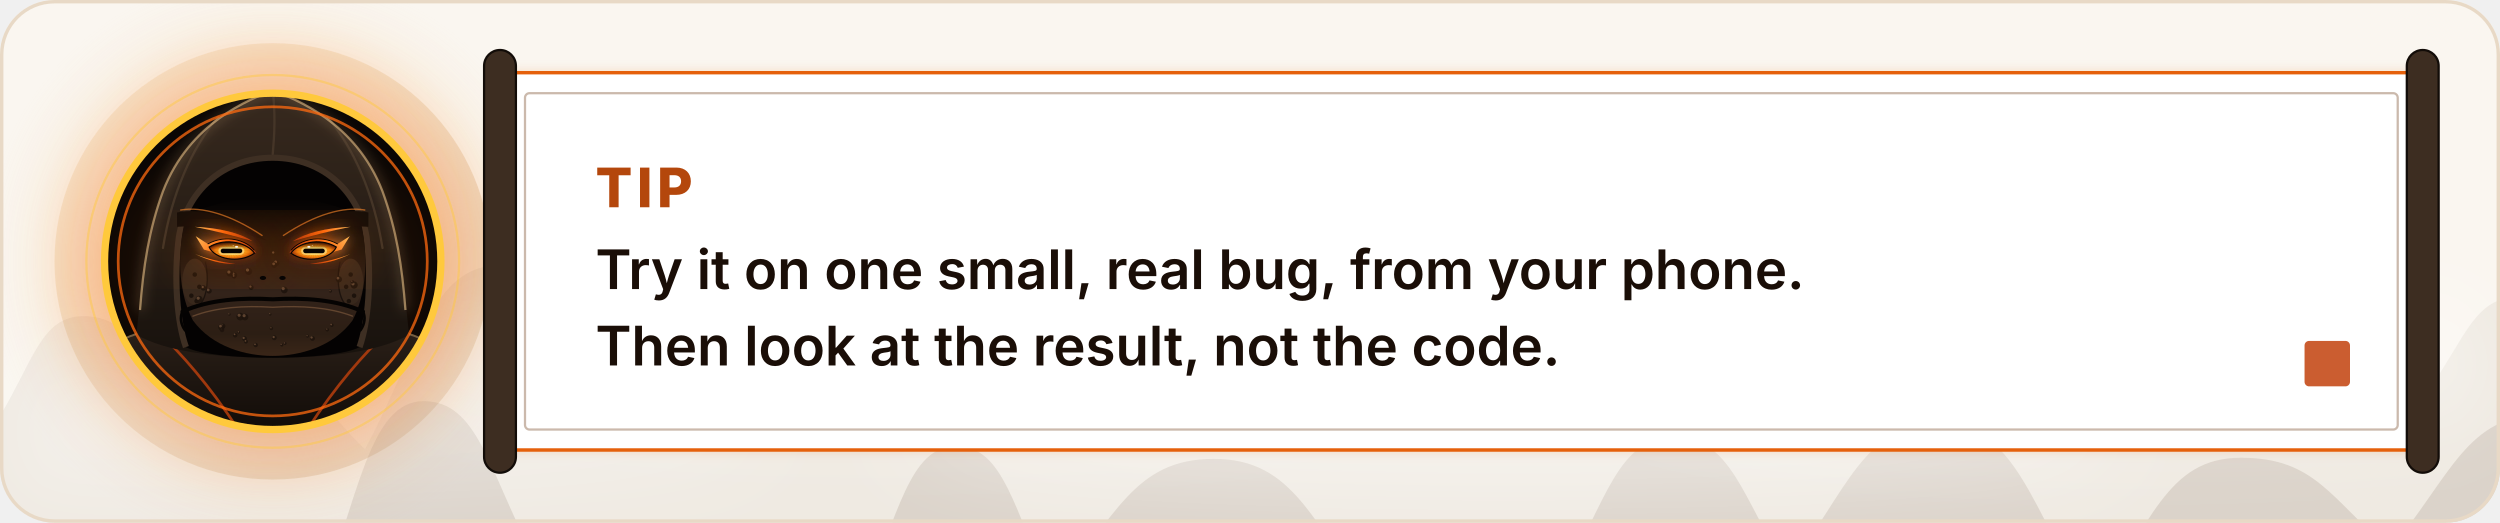
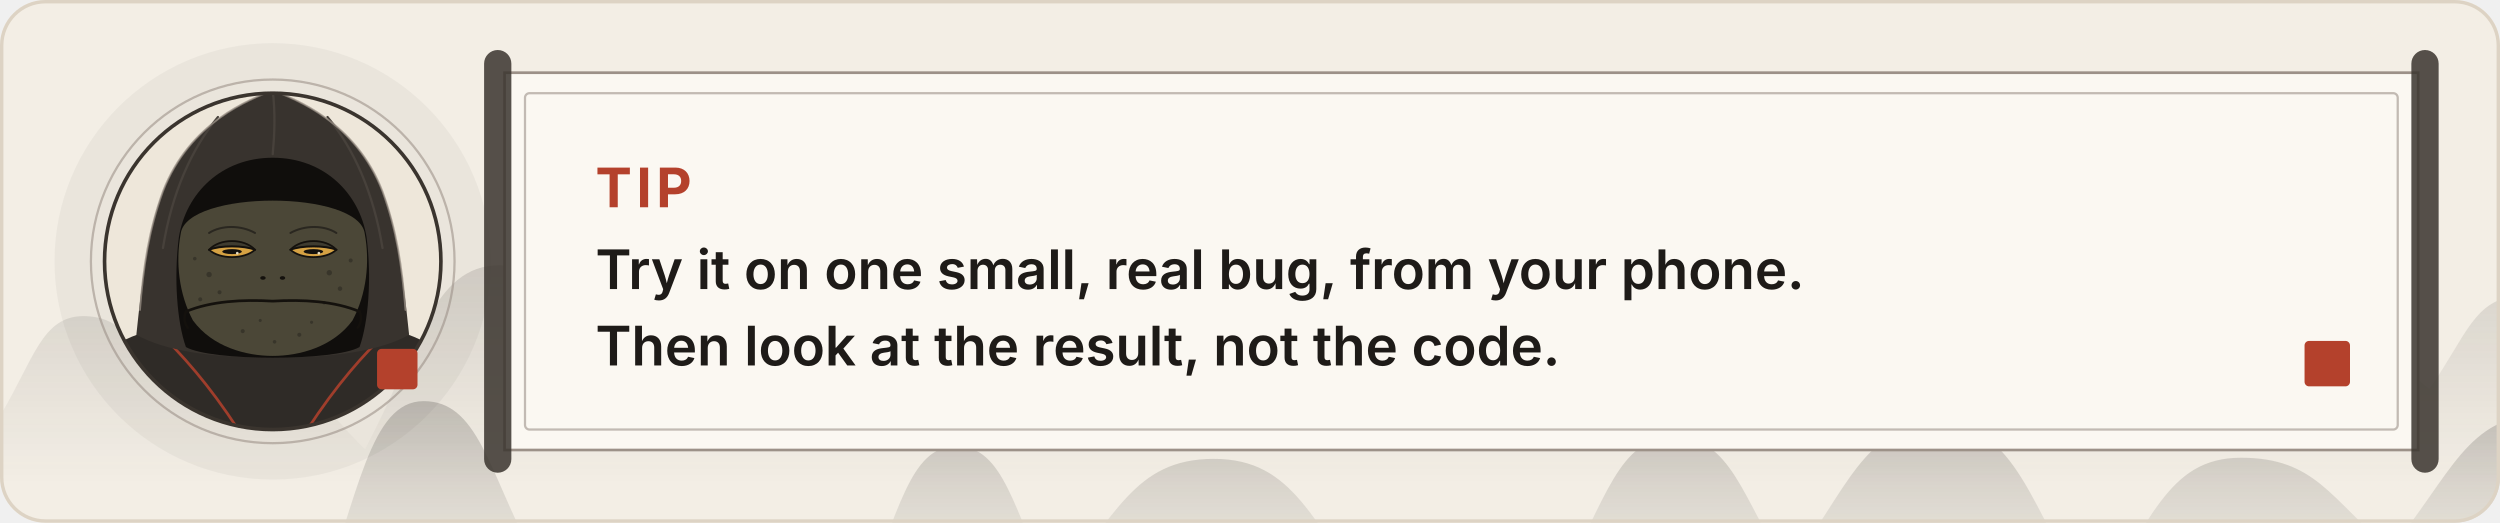
<svg xmlns="http://www.w3.org/2000/svg" viewBox="0 0 1100 230" width="1100" height="230" role="img" aria-label="The toad sage's tip: try it on one small, real bug from your phone, then look at the result, not the code.">
-   <style>.pulse{animation:pulse 5s ease-in-out infinite}@keyframes pulse{50%{opacity:.55}}@media (prefers-reduced-motion:reduce){.pulse{animation:none}}</style>
  <defs>
-     <linearGradient id="tip-try-l-sky" x1="0" y1="0" x2="0" y2="1">
-       <stop offset="0" stop-color="#080605" />
-       <stop offset="0.45" stop-color="#1B120C" />
-       <stop offset="0.72" stop-color="#22160E" />
-       <stop offset="1" stop-color="#0A0706" />
+     <linearGradient id="tip-try-l-w1" x1="0" y1="0" x2="0" y2="1">
+       <stop offset="0" stop-color="#2A2724" stop-opacity="0.14" />
+       <stop offset="0.85" stop-color="#2A2724" stop-opacity="0" />
    </linearGradient>
-     <radialGradient id="tip-try-l-haze">
-       <stop offset="0" stop-color="#FF8A2A" stop-opacity="0.6" />
-       <stop offset="0.5" stop-color="#FF6A0F" stop-opacity="0.2" />
-       <stop offset="1" stop-color="#FF6A0F" stop-opacity="0" />
-     </radialGradient>
-     <radialGradient id="tip-try-l-moonglow">
-       <stop offset="0.55" stop-color="#F2CD96" stop-opacity="0.5" />
-       <stop offset="1" stop-color="#F2CD96" stop-opacity="0" />
-     </radialGradient>
-     <radialGradient id="tip-try-l-moon" cx="0.4" cy="0.36" r="0.72">
-       <stop offset="0" stop-color="#F8E7C6" />
-       <stop offset="0.6" stop-color="#E4BC88" />
-       <stop offset="1" stop-color="#B8844F" />
-     </radialGradient>
-     <radialGradient id="tip-try-l-iris" cx="0.51" cy="0.52" r="0.56">
-       <stop offset="0" stop-color="#FFF4C2" />
-       <stop offset="0.16" stop-color="#FFD54A" />
-       <stop offset="0.4" stop-color="#FDB022" />
-       <stop offset="0.66" stop-color="#EE7A0C" />
-       <stop offset="0.86" stop-color="#A83E08" />
-       <stop offset="1" stop-color="#4A1803" />
-     </radialGradient>
-     <linearGradient id="tip-try-l-lid" x1="0" y1="0.34" x2="0" y2="0.96">
-       <stop offset="0" stop-color="#000" stop-opacity="0.85" />
-       <stop offset="1" stop-color="#000" stop-opacity="0" />
+     <linearGradient id="tip-try-l-w2" x1="0" y1="0" x2="0" y2="1">
+       <stop offset="0" stop-color="#2A2724" stop-opacity="0.22" />
+       <stop offset="0.85" stop-color="#2A2724" stop-opacity="0" />
    </linearGradient>
-     <linearGradient id="tip-try-l-markR" x1="0" y1="0.5" x2="1" y2="0.3">
-       <stop offset="0" stop-color="#B83A0A" />
-       <stop offset="0.55" stop-color="#FF6A0F" />
-       <stop offset="1" stop-color="#FFB050" />
+     <linearGradient id="tip-try-l-w3" x1="0" y1="0" x2="0" y2="1">
+       <stop offset="0" stop-color="#2A2724" stop-opacity="0.34" />
+       <stop offset="0.85" stop-color="#2A2724" stop-opacity="0" />
    </linearGradient>
-     <linearGradient id="tip-try-l-markL" x1="1" y1="0.5" x2="0" y2="0.3">
-       <stop offset="0" stop-color="#B83A0A" />
-       <stop offset="0.55" stop-color="#FF6A0F" />
-       <stop offset="1" stop-color="#FFB050" />
-     </linearGradient>
-     <linearGradient id="tip-try-l-skin" x1="0" y1="0" x2="0" y2="1">
-       <stop offset="0" stop-color="#040202" />
-       <stop offset="0.32" stop-color="#1A110B" />
-       <stop offset="0.6" stop-color="#33231A" />
-       <stop offset="0.86" stop-color="#2C1E14" />
-       <stop offset="1" stop-color="#3A2618" />
-     </linearGradient>
-     <linearGradient id="tip-try-l-robe" x1="0" y1="0" x2="0" y2="1">
-       <stop offset="0" stop-color="#2B2018" />
-       <stop offset="1" stop-color="#100B08" />
-     </linearGradient>
-     <linearGradient id="tip-try-l-bust" x1="0" y1="0" x2="0" y2="1">
-       <stop offset="0" stop-color="#2B2018" />
-       <stop offset="1" stop-color="#0A0604" />
-     </linearGradient>
-     <linearGradient id="tip-try-l-hood" x1="0" y1="0" x2="0" y2="1">
-       <stop offset="0" stop-color="#382A1F" />
-       <stop offset="1" stop-color="#18120D" />
-     </linearGradient>
-     <linearGradient id="tip-try-l-rock" x1="0" y1="0" x2="0" y2="1">
-       <stop offset="0" stop-color="#33271D" />
-       <stop offset="1" stop-color="#0D0907" />
-     </linearGradient>
-     <radialGradient id="tip-try-l-disc" cx="0.5" cy="0.42" r="0.62">
-       <stop offset="0" stop-color="#3B2B1E" />
-       <stop offset="1" stop-color="#100B08" />
-     </radialGradient>
-     <radialGradient id="tip-try-l-orb" cx="0.4" cy="0.38" r="0.65">
-       <stop offset="0" stop-color="#FFF6D0" />
-       <stop offset="0.45" stop-color="#FFC93C" />
-       <stop offset="1" stop-color="#FF6A0F" />
-     </radialGradient>
-     <linearGradient id="tip-try-l-fall" x1="0" y1="0" x2="0" y2="1">
-       <stop offset="0" stop-color="#F4E6CC" stop-opacity="0.95" />
-       <stop offset="1" stop-color="#F4E6CC" stop-opacity="0" />
-     </linearGradient>
-     <linearGradient id="tip-try-l-word" x1="0" y1="0" x2="0" y2="1">
-       <stop offset="0.2" stop-color="#FFF8EC" />
-       <stop offset="0.5" stop-color="#FFD27A" />
-       <stop offset="0.72" stop-color="#FF8A2A" />
-       <stop offset="0.9" stop-color="#E2470A" />
-     </linearGradient>
-     <linearGradient id="tip-try-l-chief" x1="0" y1="0" x2="0" y2="1">
-       <stop offset="0" stop-color="#FFA040" />
-       <stop offset="1" stop-color="#F05A0A" />
-     </linearGradient>
-     <filter id="tip-try-l-wordglow" x="-10%" y="-20%" width="120%" height="140%">
-       <feGaussianBlur in="SourceAlpha" stdDeviation="10" result="b" />
-       <feFlood flood-color="#FF6A0F" flood-opacity="0.7" />
-       <feComposite in2="b" operator="in" result="g" />
-       <feMerge>
-         <feMergeNode in="g" />
-         <feMergeNode in="SourceGraphic" />
-       </feMerge>
-     </filter>
-     <filter id="tip-try-l-glow" x="-50%" y="-50%" width="200%" height="200%">
-       <feGaussianBlur in="SourceGraphic" stdDeviation="2.6" result="b" />
-       <feMerge>
-         <feMergeNode in="b" />
-         <feMergeNode in="SourceGraphic" />
-       </feMerge>
-     </filter>
-     <filter id="tip-try-l-blur" x="-50%" y="-50%" width="200%" height="200%">
-       <feGaussianBlur stdDeviation="14" />
-     </filter>
-     <filter id="tip-try-l-mist" x="-30%" y="-200%" width="160%" height="500%">
-       <feGaussianBlur stdDeviation="20" />
-     </filter>
    <marker id="tip-try-l-hot" viewBox="0 0 12 12" refX="10" refY="6" markerWidth="9" markerHeight="9" markerUnits="userSpaceOnUse" orient="auto-start-reverse">
-       <path d="M0 0 L12 6 L0 12 L3 6 z" fill="#E5600B" />
+       <path d="M0 0 L12 6 L0 12 L3 6 z" fill="#3A342E" />
    </marker>
    <marker id="tip-try-l-muted" viewBox="0 0 12 12" refX="10" refY="6" markerWidth="9" markerHeight="9" markerUnits="userSpaceOnUse" orient="auto-start-reverse">
-       <path d="M0 0 L12 6 L0 12 L3 6 z" fill="#A88B75" />
+       <path d="M0 0 L12 6 L0 12 L3 6 z" fill="#9C9188" />
    </marker>
    <marker id="tip-try-l-bad" viewBox="0 0 12 12" refX="10" refY="6" markerWidth="9" markerHeight="9" markerUnits="userSpaceOnUse" orient="auto-start-reverse">
-       <path d="M0 0 L12 6 L0 12 L3 6 z" fill="#C7361F" />
+       <path d="M0 0 L12 6 L0 12 L3 6 z" fill="#B4412C" />
    </marker>
    <marker id="tip-try-l-loop" viewBox="0 0 12 12" refX="10" refY="6" markerWidth="9" markerHeight="9" markerUnits="userSpaceOnUse" orient="auto-start-reverse">
-       <path d="M0 0 L12 6 L0 12 L3 6 z" fill="#B4470C" />
+       <path d="M0 0 L12 6 L0 12 L3 6 z" fill="#8A6420" />
    </marker>
    <clipPath id="tip-try-l-frame">
-       <rect width="1100" height="230" rx="24" />
+       <rect width="1100" height="230" rx="20" />
    </clipPath>
  </defs>
  <g clip-path="url(#tip-try-l-frame)">
-     <rect width="1100" height="230" rx="24" fill="#FAF6F0" />
-     <circle cx="120" cy="115" r="129" fill="url(#tip-try-l-moonglow)" opacity="0.4" />
-     <circle cx="120" cy="115" r="96" fill="url(#tip-try-l-moon)" opacity="0.3" />
-     <path d="M-60 230 L-60 200 C-48 180.9 -45 165.3 -30 165.3 C-15 165.3 -12 173.3 0 183 C14.6 158.9 18.3 139.1 36.6 139.1 C54.8 139.1 58.5 152.3 73.1 168.5 C90.6 167.8 95 167.3 116.9 167.3 C138.7 167.3 143.1 181 160.6 197.7 C184.3 153.1 190.2 116.7 219.9 116.7 C249.5 116.7 255.4 152.3 279.1 195.9 C300.3 179.3 305.5 165.7 331.9 165.7 C358.3 165.7 363.6 169.3 384.7 173.7 C401.8 145.1 406 121.7 427.4 121.7 C448.7 121.7 452.9 152.6 470 190.5 C492.6 176.8 498.3 165.7 526.6 165.7 C554.8 165.7 560.5 164.2 583.1 162.3 C598.6 158 602.5 154.5 621.8 154.5 C641.2 154.5 645 159.8 660.5 166.3 C675.3 157.3 679 149.9 697.5 149.9 C715.9 149.9 719.6 157.1 734.4 166 C749.7 138.6 753.5 116.2 772.5 116.2 C791.6 116.2 795.4 140.7 810.7 170.5 C825.3 149.5 829 132.3 847.3 132.3 C865.6 132.3 869.2 160.3 883.9 194.6 C901.5 154 906 120.9 928 120.9 C950.1 120.9 954.5 153.3 972.2 193 C991.5 165.5 996.3 143.1 1020.5 143.1 C1044.7 143.1 1049.5 155.7 1068.9 171.1 C1084.8 148.8 1088.8 130.5 1108.6 130.5 C1128.5 130.5 1132.5 153.5 1148.4 181.6 C1165.2 163.6 1169.4 148.8 1190.5 148.8 C1211.5 148.8 1215.7 168.3 1232.6 192.1 L1232.6 230 Z" fill="#8C7867" opacity="0.1" />
-     <path d="M-60 230 L-60 280 C-44 251 -40 227.2 -20 227.2 C0 227.2 4 241.7 20 259.5 C43.8 247.2 49.8 237.2 79.5 237.2 C109.2 237.2 115.2 251.2 139 268.4 C157.9 217.9 162.7 176.5 186.4 176.5 C210.1 176.5 214.8 206.4 233.8 242.9 C262.8 240.4 270 238.3 306.3 238.3 C342.6 238.3 349.9 249.6 378.9 263.5 C395.7 226.5 399.9 196.3 420.8 196.3 C441.8 196.3 446 224.7 462.8 259.5 C491.3 227.8 498.5 201.9 534.1 201.9 C569.8 201.9 576.9 230.5 605.5 265.5 C621.8 246 625.9 230.1 646.2 230.1 C666.6 230.1 670.6 241.4 686.9 255.1 C706.8 220.6 711.8 192.3 736.7 192.3 C761.5 192.3 766.5 218.6 786.4 250.8 C813.2 215.4 819.9 186.4 853.4 186.4 C886.8 186.4 893.5 222.7 920.3 267.1 C946.6 230.9 953.1 201.4 986 201.4 C1018.8 201.4 1025.4 219.5 1051.7 241.8 C1078.7 209.1 1085.4 182.4 1119.2 182.4 C1152.9 182.4 1159.7 220.3 1186.6 266.6 L1186.6 230 Z" fill="#8C7867" opacity="0.2" />
-     <ellipse cx="80" cy="189.5" rx="262.2" ry="26" fill="#FFFFFF" opacity="0.3" filter="url(#tip-try-l-mist)" />
-     <ellipse cx="399.8" cy="155.7" rx="218.8" ry="26" fill="#FFFFFF" opacity="0.4" filter="url(#tip-try-l-mist)" />
-     <ellipse cx="663.8" cy="190.4" rx="273.4" ry="26" fill="#FFFFFF" opacity="0.4" filter="url(#tip-try-l-mist)" />
-     <ellipse cx="929.3" cy="160.4" rx="221.4" ry="26" fill="#FFFFFF" opacity="0.4" filter="url(#tip-try-l-mist)" />
-     <g class="pulse">
-       <circle cx="120" cy="115" r="88" fill="#FF6A0F" opacity="0.34" filter="url(#tip-try-l-blur)" />
-     </g>
-     <circle cx="120" cy="115" r="82" fill="none" stroke="#FFC93C" stroke-width="1" opacity="0.45" />
+     <rect width="1100" height="230" fill="#F3EEE5" />
+     <circle cx="120" cy="115" r="96" fill="#2A2724" opacity="0.05" />
+     <path d="M-60 230 L-60 200 C-48 180.9 -45 165.3 -30 165.3 C-15 165.3 -12 173.3 0 183 C14.6 158.9 18.3 139.1 36.6 139.1 C54.8 139.1 58.5 152.3 73.1 168.5 C90.6 167.8 95 167.3 116.9 167.3 C138.7 167.3 143.1 181 160.6 197.7 C184.3 153.1 190.2 116.7 219.9 116.7 C249.5 116.7 255.4 152.3 279.1 195.9 C300.3 179.3 305.5 165.7 331.9 165.7 C358.3 165.7 363.6 169.3 384.7 173.7 C401.8 145.1 406 121.7 427.4 121.7 C448.7 121.7 452.9 152.6 470 190.5 C492.6 176.8 498.3 165.7 526.6 165.7 C554.8 165.7 560.5 164.2 583.1 162.3 C598.6 158 602.5 154.5 621.8 154.5 C641.2 154.5 645 159.8 660.5 166.3 C675.3 157.3 679 149.9 697.5 149.9 C715.9 149.9 719.6 157.1 734.4 166 C749.7 138.6 753.5 116.2 772.5 116.2 C791.6 116.2 795.4 140.7 810.7 170.5 C825.3 149.5 829 132.3 847.3 132.3 C865.6 132.3 869.2 160.3 883.9 194.6 C901.5 154 906 120.9 928 120.9 C950.1 120.9 954.5 153.3 972.2 193 C991.5 165.5 996.3 143.1 1020.5 143.1 C1044.7 143.1 1049.5 155.7 1068.9 171.1 C1084.8 148.8 1088.8 130.5 1108.6 130.5 C1128.5 130.5 1132.5 153.5 1148.4 181.6 C1165.2 163.6 1169.4 148.8 1190.5 148.8 C1211.5 148.8 1215.7 168.3 1232.6 192.1 L1232.6 230 Z" fill="url(#tip-try-l-w1)" />
+     <path d="M-60 230 L-60 280 C-44 251 -40 227.2 -20 227.2 C0 227.2 4 241.7 20 259.5 C43.8 247.2 49.8 237.2 79.5 237.2 C109.2 237.2 115.2 251.2 139 268.4 C157.9 217.9 162.7 176.5 186.4 176.5 C210.1 176.5 214.8 206.4 233.8 242.9 C262.8 240.4 270 238.3 306.3 238.3 C342.6 238.3 349.9 249.6 378.9 263.5 C395.7 226.5 399.9 196.3 420.8 196.3 C441.8 196.3 446 224.7 462.8 259.5 C491.3 227.8 498.5 201.9 534.1 201.9 C569.8 201.9 576.9 230.5 605.5 265.5 C621.8 246 625.9 230.1 646.2 230.1 C666.6 230.1 670.6 241.4 686.9 255.1 C706.8 220.6 711.8 192.3 736.7 192.3 C761.5 192.3 766.5 218.6 786.4 250.8 C813.2 215.4 819.9 186.4 853.4 186.4 C886.8 186.4 893.5 222.7 920.3 267.1 C946.6 230.9 953.1 201.4 986 201.4 C1018.8 201.4 1025.4 219.5 1051.7 241.8 C1078.7 209.1 1085.4 182.4 1119.2 182.4 C1152.9 182.4 1159.7 220.3 1186.6 266.6 L1186.6 230 Z" fill="url(#tip-try-l-w2)" />
    <defs>
      <clipPath id="tip-try-l-emblem">
        <circle cx="120" cy="115" r="74" />
      </clipPath>
    </defs>
-     <circle cx="120" cy="115" r="74" fill="#0A0604" />
+     <circle cx="120" cy="115" r="74" fill="#EEE7DA" />
    <g clip-path="url(#tip-try-l-emblem)">
-       <g class="pulse">
-         <ellipse cx="120" cy="116.9" rx="81.8" ry="62.3" fill="url(#tip-try-l-haze)" opacity="0.48" />
-       </g>
-       <path d="M68.6 144.9 C54.6 148 39.8 155.1 33.5 175.3 L30.4 201 L209.6 201 L206.5 175.3 C200.2 155.1 185.4 148 171.4 144.9 Z" fill="url(#tip-try-l-bust)" />
-       <path d="M61.6 146.5 C50.7 149.6 39 156.6 33.5 176.1" fill="none" stroke="#F2C88C" stroke-width="0.9" opacity="0.45" stroke-linecap="round" />
-       <path d="M178.4 146.5 C189.3 149.6 201 156.6 206.5 176.1" fill="none" stroke="#F2C88C" stroke-width="0.9" opacity="0.45" stroke-linecap="round" />
-       <path d="M73.3 149.6 C84.2 160.5 96.6 175.3 109.9 197.1" fill="none" stroke="#C2410C" stroke-width="1.2" opacity="0.8" stroke-linecap="round" />
-       <path d="M166.7 149.6 C155.8 160.5 143.4 175.3 130.1 197.1" fill="none" stroke="#C2410C" stroke-width="1.2" opacity="0.8" stroke-linecap="round" />
-       <path d="M120 39.8 C130.1 43.7 156.6 53.8 168.3 84.2 C175.3 102.1 177.6 124.7 180 147.3 C167.5 154.3 147.3 157.4 120 157.4 C92.7 157.4 72.5 154.3 60 147.3 C62.4 124.7 64.7 102.1 71.7 84.2 C83.4 53.8 109.9 43.7 120 39.8 Z" fill="url(#tip-try-l-hood)" />
-       <path d="M95.9 51.5 C84.2 65.5 75.6 85 71.7 109.1" fill="none" stroke="#4A392B" stroke-width="1" opacity="0.8" stroke-linecap="round" />
-       <path d="M144.1 51.5 C155.8 65.5 164.4 85 168.3 109.1" fill="none" stroke="#4A392B" stroke-width="1" opacity="0.8" stroke-linecap="round" />
-       <path d="M120 39.8 C121.2 49.9 120.8 59.2 120 67.8" fill="none" stroke="#4A392B" stroke-width="1" stroke-linecap="round" opacity="0.8" />
-       <path d="M61.6 136.4 C63.1 116.9 65.5 101.3 71.7 84.2 C83.4 53.8 109.9 43.7 120 39.8 C130.1 43.7 156.6 53.8 168.3 84.2 C174.5 101.3 176.9 116.9 178.4 136.4" fill="none" stroke="#F2C88C" stroke-width="1" opacity="0.6" filter="url(#tip-try-l-glow)" />
-       <path d="M120 69.4 C142.6 69.4 158.2 85 161.3 104.4 C163.6 122.3 162.1 141.8 158.2 152.7 C147.3 159 92.7 159 81.8 152.7 C77.9 141.8 76.4 122.3 78.7 104.4 C81.8 85 97.4 69.4 120 69.4 Z" fill="#040202" />
-       <path d="M81.8 152.7 C77.9 141.8 76.4 122.3 78.7 104.4 C81.8 85 97.4 69.4 120 69.4 C142.6 69.4 158.2 85 161.3 104.4 C163.6 122.3 162.1 141.8 158.2 152.7" fill="none" stroke="#3E2F23" stroke-width="2.7" />
-       <path d="M81.1 98.2 C77.9 113 78.7 129.4 84.9 141 C93.5 152.7 108.3 156.6 120 156.6 C131.7 156.6 146.5 152.7 155.1 141 C161.3 129.4 162.1 113 158.9 98.2 C151.2 83.4 88.8 83.4 81.1 98.2 Z" fill="url(#tip-try-l-skin)" />
-       <ellipse cx="85.7" cy="123.9" rx="5.5" ry="10.1" fill="#3A291C" opacity="0.85" />
-       <path d="M90.4 115.3 C92 122.3 91.2 130.1 88.1 134" fill="none" stroke="#120C08" stroke-width="0.6" stroke-linecap="round" opacity="0.7" />
-       <circle cx="85.7" cy="120.8" r="1" fill="#1D130C" />
-       <circle cx="87.7" cy="126.2" r="1" fill="#1D130C" />
-       <circle cx="84.2" cy="130.1" r="1" fill="#1D130C" />
-       <circle cx="86.5" cy="132.5" r="1" fill="#1D130C" />
-       <ellipse cx="154.3" cy="123.9" rx="5.5" ry="10.1" fill="#3A291C" opacity="0.85" />
-       <path d="M149.6 115.3 C148 122.3 148.8 130.1 151.9 134" fill="none" stroke="#120C08" stroke-width="0.6" stroke-linecap="round" opacity="0.7" />
-       <circle cx="154.3" cy="120.8" r="1" fill="#1D130C" />
-       <circle cx="152.3" cy="126.2" r="1" fill="#1D130C" />
-       <circle cx="155.8" cy="130.1" r="1" fill="#1D130C" />
-       <circle cx="153.5" cy="132.5" r="1" fill="#1D130C" />
-       <circle cx="103" cy="121" r="1.4" fill="#1D130C" opacity="0.85" />
-       <circle cx="102.6" cy="120.5" r="0.6" fill="#9A7050" opacity="0.5" />
-       <circle cx="92" cy="128" r="1.2" fill="#1D130C" opacity="0.85" />
-       <circle cx="91.6" cy="127.6" r="0.6" fill="#9A7050" opacity="0.5" />
-       <circle cx="145.4" cy="128.1" r="0.7" fill="#1D130C" opacity="0.85" />
-       <circle cx="145.2" cy="127.9" r="0.3" fill="#9A7050" opacity="0.5" />
-       <circle cx="98" cy="143.5" r="1.2" fill="#1D130C" opacity="0.85" />
-       <circle cx="97.6" cy="143.1" r="0.6" fill="#9A7050" opacity="0.5" />
-       <circle cx="105" cy="146.2" r="0.6" fill="#1D130C" opacity="0.85" />
-       <circle cx="104.9" cy="146" r="0.3" fill="#9A7050" opacity="0.5" />
-       <circle cx="121.7" cy="115.7" r="1.3" fill="#1D130C" opacity="0.85" />
-       <circle cx="121.3" cy="115.2" r="0.6" fill="#9A7050" opacity="0.5" />
-       <circle cx="155.8" cy="125.4" r="1.6" fill="#1D130C" opacity="0.85" />
-       <circle cx="155.3" cy="124.9" r="0.7" fill="#9A7050" opacity="0.5" />
-       <circle cx="155" cy="124" r="0.8" fill="#1D130C" opacity="0.85" />
-       <circle cx="154.8" cy="123.7" r="0.3" fill="#9A7050" opacity="0.5" />
-       <circle cx="100.9" cy="138.3" r="0.6" fill="#1D130C" opacity="0.85" />
-       <circle cx="100.7" cy="138.1" r="0.3" fill="#9A7050" opacity="0.5" />
-       <circle cx="120.7" cy="148.6" r="1.1" fill="#1D130C" opacity="0.85" />
-       <circle cx="120.4" cy="148.3" r="0.5" fill="#9A7050" opacity="0.5" />
-       <circle cx="89.5" cy="126.7" r="1.2" fill="#1D130C" opacity="0.85" />
-       <circle cx="89.2" cy="126.3" r="0.5" fill="#9A7050" opacity="0.5" />
-       <circle cx="124" cy="151.8" r="0.7" fill="#1D130C" opacity="0.85" />
-       <circle cx="123.7" cy="151.5" r="0.3" fill="#9A7050" opacity="0.5" />
-       <circle cx="125.1" cy="127.6" r="1.5" fill="#1D130C" opacity="0.85" />
-       <circle cx="124.6" cy="127" r="0.7" fill="#9A7050" opacity="0.5" />
-       <circle cx="125.4" cy="151.1" r="0.7" fill="#1D130C" opacity="0.85" />
-       <circle cx="125.2" cy="150.9" r="0.3" fill="#9A7050" opacity="0.5" />
-       <circle cx="103.5" cy="147.5" r="1" fill="#1D130C" opacity="0.85" />
-       <circle cx="103.2" cy="147.1" r="0.4" fill="#9A7050" opacity="0.5" />
-       <circle cx="149.1" cy="122.9" r="1.4" fill="#1D130C" opacity="0.85" />
-       <circle cx="148.7" cy="122.4" r="0.6" fill="#9A7050" opacity="0.5" />
-       <circle cx="107.6" cy="149" r="1.1" fill="#1D130C" opacity="0.85" />
-       <circle cx="107.2" cy="148.7" r="0.5" fill="#9A7050" opacity="0.5" />
-       <circle cx="105.7" cy="139.3" r="1.7" fill="#1D130C" opacity="0.85" />
-       <circle cx="105.2" cy="138.7" r="0.7" fill="#9A7050" opacity="0.5" />
-       <circle cx="119.4" cy="144.5" r="0.8" fill="#1D130C" opacity="0.85" />
-       <circle cx="119.2" cy="144.2" r="0.3" fill="#9A7050" opacity="0.5" />
-       <circle cx="120.7" cy="116.6" r="1.3" fill="#1D130C" opacity="0.85" />
-       <circle cx="120.4" cy="116.1" r="0.6" fill="#9A7050" opacity="0.5" />
-       <circle cx="97.7" cy="145.2" r="1" fill="#1D130C" opacity="0.85" />
-       <circle cx="97.4" cy="144.8" r="0.4" fill="#9A7050" opacity="0.5" />
-       <circle cx="146" cy="143.1" r="0.8" fill="#1D130C" opacity="0.85" />
-       <circle cx="145.7" cy="142.8" r="0.4" fill="#9A7050" opacity="0.5" />
-       <circle cx="103.1" cy="121.7" r="0.9" fill="#1D130C" opacity="0.85" />
-       <circle cx="102.8" cy="121.4" r="0.4" fill="#9A7050" opacity="0.5" />
-       <circle cx="118.9" cy="138.3" r="0.6" fill="#1D130C" opacity="0.85" />
-       <circle cx="118.7" cy="138" r="0.3" fill="#9A7050" opacity="0.5" />
-       <circle cx="87.6" cy="131.7" r="1.6" fill="#1D130C" opacity="0.85" />
-       <circle cx="87.2" cy="131.2" r="0.7" fill="#9A7050" opacity="0.5" />
-       <circle cx="137.5" cy="148.9" r="1.1" fill="#1D130C" opacity="0.85" />
-       <circle cx="137.1" cy="148.5" r="0.5" fill="#9A7050" opacity="0.5" />
-       <circle cx="109.4" cy="119.4" r="1.6" fill="#1D130C" opacity="0.85" />
-       <circle cx="108.9" cy="118.8" r="0.7" fill="#9A7050" opacity="0.5" />
-       <circle cx="107.8" cy="139.5" r="1.5" fill="#1D130C" opacity="0.85" />
-       <circle cx="107.4" cy="138.9" r="0.7" fill="#9A7050" opacity="0.5" />
-       <circle cx="144" cy="145.1" r="0.8" fill="#1D130C" opacity="0.85" />
-       <circle cx="143.8" cy="144.8" r="0.3" fill="#9A7050" opacity="0.5" />
-       <circle cx="97.4" cy="144" r="1.4" fill="#1D130C" opacity="0.85" />
-       <circle cx="97" cy="143.5" r="0.6" fill="#9A7050" opacity="0.5" />
-       <circle cx="110.5" cy="126.5" r="1.1" fill="#1D130C" opacity="0.85" />
-       <circle cx="110.2" cy="126.1" r="0.5" fill="#9A7050" opacity="0.5" />
-       <circle cx="135.3" cy="147.9" r="0.7" fill="#1D130C" opacity="0.85" />
-       <circle cx="135.1" cy="147.7" r="0.3" fill="#9A7050" opacity="0.5" />
-       <circle cx="120.5" cy="111.5" r="1.1" fill="#1D130C" opacity="0.85" />
-       <circle cx="120.2" cy="111.1" r="0.5" fill="#9A7050" opacity="0.5" />
-       <circle cx="101.1" cy="120.2" r="1.5" fill="#1D130C" opacity="0.85" />
-       <circle cx="100.7" cy="119.7" r="0.7" fill="#9A7050" opacity="0.5" />
-       <circle cx="112.5" cy="151.8" r="1" fill="#1D130C" opacity="0.85" />
-       <circle cx="112.2" cy="151.5" r="0.4" fill="#9A7050" opacity="0.5" />
-       <circle cx="108.2" cy="150.3" r="0.9" fill="#1D130C" opacity="0.85" />
-       <circle cx="108" cy="150" r="0.4" fill="#9A7050" opacity="0.5" />
-       <path d="M77.9 93.5 C87.3 91.2 101.3 95.1 117.7 106 C104.4 101.3 90.4 99 77.9 99.8 Z" fill="#120B07" />
-       <path d="M162.1 93.5 C152.7 91.2 138.7 95.1 122.3 106 C135.6 101.3 149.6 99 162.1 99.8 Z" fill="#120B07" />
-       <path d="M79.5 92.4 C88.8 90.8 101.3 94.3 115.3 103.6" fill="none" stroke="#FF8A2A" stroke-width="0.6" opacity="0.6" stroke-linecap="round" />
-       <path d="M160.5 92.4 C151.2 90.8 138.7 94.3 124.7 103.6" fill="none" stroke="#FF8A2A" stroke-width="0.6" opacity="0.6" stroke-linecap="round" />
-       <g class="pulse">
-         <ellipse cx="100.5" cy="109.9" rx="17.9" ry="8.6" fill="#FF6A0F" opacity="0.45" filter="url(#tip-try-l-blur)" />
-         <ellipse cx="139.5" cy="109.9" rx="17.9" ry="8.6" fill="#FF6A0F" opacity="0.45" filter="url(#tip-try-l-blur)" />
-       </g>
-       <defs>
-         <clipPath id="tip-try-l-eye1">
-           <path d="M112 111.4 C109 107 99.5 104.2 92 108.7 C94.4 113.9 105.1 116.3 112 111.4 Z" />
-         </clipPath>
-       </defs>
-       <path d="M111.1 106.1 C105.8 102.6 96.5 100.2 85.7 99.8 C95.2 101.7 103.2 103.8 111.1 106.1 Z" fill="url(#tip-try-l-markL)" filter="url(#tip-try-l-glow)" />
-       <path d="M112.6 111.1 C109.3 105.8 99.5 102.6 91.4 107.3 L86.1 103.9 L89.7 109.8 C98.1 112.5 106.1 112.5 112 111.4 Z" fill="url(#tip-try-l-markL)" filter="url(#tip-try-l-glow)" />
-       <path d="M103.7 116.1 C97.3 116.4 91.4 114.4 85.9 111.8 C90.7 113.7 96.5 115.2 103.7 116.1 Z" fill="url(#tip-try-l-markL)" filter="url(#tip-try-l-glow)" />
-       <path d="M112 111.4 C109 107 99.5 104.2 92 108.7 C94.4 113.9 105.1 116.3 112 111.4 Z" fill="url(#tip-try-l-iris)" />
-       <g clip-path="url(#tip-try-l-eye1)">
-         <path d="M99.6 110.5 L93.2 110.7 M99.7 110.8 L93.6 112.3 M99.9 111.1 L94.6 113.7 M100.3 111.3 L96.1 114.8 M100.8 111.5 L97.9 115.7 M101.4 111.6 L100 116.3 M101.9 111.6 L102.3 116.4 M102.5 111.6 L104.5 116.1 M103.1 111.4 L106.5 115.4 M103.5 111.2 L108.2 114.4 M103.8 111 L109.5 113.1 M104 110.7 L110.3 111.7 M104.1 110.4 L110.4 110.1 M104 110.1 L110 108.6 M103.7 109.8 L109.1 107.2 M103.3 109.5 L107.6 106 M102.9 109.4 L105.8 105.1 M102.3 109.3 L103.6 104.6 M101.7 109.2 L101.4 104.5 M101.1 109.3 L99.2 104.8 M100.6 109.4 L97.2 105.4 M100.2 109.6 L95.5 106.4 M99.8 109.9 L94.2 107.7 M99.6 110.2 L93.4 109.2" fill="none" stroke="#7A3203" stroke-width="0.1" opacity="0.3" />
-         <g class="pulse">
-           <rect x="96.1" y="108.6" width="11.4" height="3.6" rx="1.8" fill="#FFF1A8" opacity="0.5" />
-         </g>
-         <rect x="97.1" y="109.4" width="9.5" height="2" rx="1" fill="#050302" />
-         <rect x="90.8" y="103.3" width="21.8" height="6.6" rx="0" fill="url(#tip-try-l-lid)" />
-       </g>
-       <path d="M112 111.4 C109 107 99.5 104.2 92 108.7 C94.4 113.9 105.1 116.3 112 111.4 Z" fill="none" stroke="#050302" stroke-width="0.5" />
-       <path d="M111.8 110 C108.5 105.8 99.5 102.9 91.5 107.3" fill="none" stroke="#050302" stroke-width="0.4" stroke-linecap="round" />
-       <ellipse cx="104.1" cy="108.6" rx="0.7" ry="0.4" fill="#FFFFFF" opacity="0.92" />
-       <circle cx="102.6" cy="108.1" r="0.2" fill="#FFFFFF" opacity="0.8" />
-       <defs>
-         <clipPath id="tip-try-l-eye2">
-           <path d="M128 111.4 C131 107 140.5 104.2 148 108.7 C145.6 113.9 134.9 116.3 128 111.4 Z" />
-         </clipPath>
-       </defs>
-       <path d="M128.9 106.1 C134.2 102.6 143.5 100.2 154.3 99.8 C144.8 101.7 136.8 103.8 128.9 106.1 Z" fill="url(#tip-try-l-markR)" filter="url(#tip-try-l-glow)" />
-       <path d="M127.4 111.1 C130.7 105.8 140.5 102.6 148.6 107.3 L153.9 103.9 L150.3 109.8 C141.9 112.5 133.9 112.5 128 111.4 Z" fill="url(#tip-try-l-markR)" filter="url(#tip-try-l-glow)" />
-       <path d="M136.3 116.1 C142.7 116.4 148.6 114.4 154.1 111.8 C149.3 113.7 143.5 115.2 136.3 116.1 Z" fill="url(#tip-try-l-markR)" filter="url(#tip-try-l-glow)" />
-       <path d="M128 111.4 C131 107 140.5 104.2 148 108.7 C145.6 113.9 134.9 116.3 128 111.4 Z" fill="url(#tip-try-l-iris)" />
-       <g clip-path="url(#tip-try-l-eye2)">
-         <path d="M140.4 110.5 L146.8 110.7 M140.3 110.8 L146.4 112.3 M140.1 111.1 L145.4 113.7 M139.7 111.3 L143.9 114.8 M139.2 111.5 L142.1 115.7 M138.6 111.6 L140 116.3 M138.1 111.6 L137.7 116.4 M137.5 111.6 L135.5 116.1 M136.9 111.4 L133.5 115.4 M136.5 111.2 L131.8 114.4 M136.2 111 L130.5 113.1 M136 110.7 L129.7 111.7 M135.9 110.4 L129.6 110.1 M136 110.1 L130 108.6 M136.3 109.8 L130.9 107.2 M136.7 109.5 L132.4 106 M137.1 109.4 L134.2 105.1 M137.7 109.3 L136.4 104.6 M138.3 109.2 L138.6 104.5 M138.9 109.3 L140.8 104.8 M139.4 109.4 L142.8 105.4 M139.8 109.6 L144.5 106.4 M140.2 109.9 L145.8 107.7 M140.4 110.2 L146.6 109.2" fill="none" stroke="#7A3203" stroke-width="0.1" opacity="0.3" />
-         <g class="pulse">
-           <rect x="132.5" y="108.6" width="11.4" height="3.6" rx="1.8" fill="#FFF1A8" opacity="0.5" />
-         </g>
-         <rect x="133.4" y="109.4" width="9.5" height="2" rx="1" fill="#050302" />
-         <rect x="127.3" y="103.3" width="21.8" height="6.6" rx="0" fill="url(#tip-try-l-lid)" />
-       </g>
-       <path d="M128 111.4 C131 107 140.5 104.2 148 108.7 C145.6 113.9 134.9 116.3 128 111.4 Z" fill="none" stroke="#050302" stroke-width="0.5" />
-       <path d="M128.2 110 C131.5 105.8 140.5 102.9 148.5 107.3" fill="none" stroke="#050302" stroke-width="0.4" stroke-linecap="round" />
-       <ellipse cx="135.9" cy="108.6" rx="0.7" ry="0.4" fill="#FFFFFF" opacity="0.92" />
-       <circle cx="137.4" cy="108.1" r="0.2" fill="#FFFFFF" opacity="0.8" />
-       <ellipse cx="115.7" cy="122.3" rx="1.4" ry="0.9" fill="#070403" />
-       <ellipse cx="124.3" cy="122.3" rx="1.4" ry="0.9" fill="#070403" />
-       <path d="M84.9 139.1 C95.1 135.2 107.5 134.4 120 135.2 C132.5 134.4 144.9 135.2 155.1 139.1" fill="none" stroke="#8A6242" stroke-width="0.6" stroke-linecap="round" opacity="0.55" />
-       <path d="M80.3 137.1 C92 131.7 106.8 130.9 120 131.7 C133.2 130.9 148 131.7 159.7 137.1" fill="none" stroke="#050302" stroke-width="1.8" stroke-linecap="round" />
-       <path d="M80.3 137.1 C79.1 139.5 79.5 142.6 81.4 145.3" fill="none" stroke="#050302" stroke-width="1.2" stroke-linecap="round" />
-       <path d="M159.7 137.1 C160.9 139.5 160.5 142.6 158.6 145.3" fill="none" stroke="#050302" stroke-width="1.2" stroke-linecap="round" />
+       <path d="M68.6 144.9 C54.6 148 39.8 155.1 33.5 175.3 L30.4 201 L209.6 201 L206.5 175.3 C200.2 155.1 185.4 148 171.4 144.9 Z" fill="#2F2B27" />
+       <path d="M73.3 149.6 C84.2 160.5 96.6 175.3 109.9 197.1" fill="none" stroke="#B4412C" stroke-width="1.2" stroke-linecap="round" opacity="0.85" />
+       <path d="M166.7 149.6 C155.8 160.5 143.4 175.3 130.1 197.1" fill="none" stroke="#B4412C" stroke-width="1.2" stroke-linecap="round" opacity="0.85" />
+       <path d="M120 39.8 C130.1 43.7 156.6 53.8 168.3 84.2 C175.3 102.1 177.6 124.7 180 147.3 C167.5 154.3 147.3 157.4 120 157.4 C92.7 157.4 72.5 154.3 60 147.3 C62.4 124.7 64.7 102.1 71.7 84.2 C83.4 53.8 109.9 43.7 120 39.8 Z" fill="#38332E" />
+       <path d="M95.9 51.5 C84.2 65.5 75.6 85 71.7 109.1" fill="none" stroke="#47413B" stroke-width="1" stroke-linecap="round" />
+       <path d="M144.1 51.5 C155.8 65.5 164.4 85 168.3 109.1" fill="none" stroke="#47413B" stroke-width="1" stroke-linecap="round" />
+       <path d="M120 39.8 C121.2 49.9 120.8 59.2 120 67.8" fill="none" stroke="#47413B" stroke-width="1" stroke-linecap="round" stroke-linejoin="round" />
+       <path d="M61.6 136.4 C63.1 116.9 65.5 101.3 71.7 84.2 C83.4 53.8 109.9 43.7 120 39.8 C130.1 43.7 156.6 53.8 168.3 84.2 C174.5 101.3 176.9 116.9 178.4 136.4" fill="none" stroke="#9A9086" stroke-width="0.8" stroke-linecap="round" stroke-linejoin="round" opacity="0.75" />
+       <path d="M120 69.4 C142.6 69.4 158.2 85 161.3 104.4 C163.6 122.3 162.1 141.8 158.2 152.7 C147.3 159 92.7 159 81.8 152.7 C77.9 141.8 76.4 122.3 78.7 104.4 C81.8 85 97.4 69.4 120 69.4 Z" fill="#100E0C" />
+       <path d="M79.5 102.9 C77.2 115.3 78.7 129.4 84.9 141 C93.5 152.7 108.3 156.6 120 156.6 C131.7 156.6 146.5 152.7 155.1 141 C161.3 129.4 162.8 115.3 160.5 102.9 C158.2 83.4 81.8 83.4 79.5 102.9 Z" fill="#4B4737" />
+       <circle cx="92" cy="120.8" r="1.2" fill="#38352A" />
+       <circle cx="96.6" cy="128.6" r="0.9" fill="#38352A" />
+       <circle cx="88.1" cy="131.7" r="0.9" fill="#38352A" />
+       <circle cx="85.7" cy="113.8" r="0.8" fill="#38352A" />
+       <circle cx="144.9" cy="120" r="1.2" fill="#38352A" />
+       <circle cx="149.6" cy="127" r="1" fill="#38352A" />
+       <circle cx="142.6" cy="133.2" r="0.8" fill="#38352A" />
+       <circle cx="154.3" cy="114.6" r="0.9" fill="#38352A" />
+       <circle cx="106.8" cy="145.7" r="0.9" fill="#38352A" />
+       <circle cx="131.7" cy="147.3" r="0.9" fill="#38352A" />
+       <circle cx="120.8" cy="150.4" r="0.8" fill="#38352A" />
+       <circle cx="114.5" cy="141" r="0.7" fill="#38352A" />
+       <circle cx="137.1" cy="141.8" r="0.7" fill="#38352A" />
+       <path d="M92 102.5 C97.4 99 106 99 112.2 102.5" fill="none" stroke="#2A2720" stroke-width="0.9" stroke-linecap="round" />
+       <path d="M148 102.5 C142.6 99 134 99 127.8 102.5" fill="none" stroke="#2A2720" stroke-width="0.9" stroke-linecap="round" />
+       <path d="M92 109.9 C96.6 104.8 107.5 104.8 112.2 109.9 C107.5 114.2 96.6 114.2 92 109.9 Z" fill="#D6A243" />
+       <ellipse cx="102.1" cy="110.7" rx="4.3" ry="1.1" fill="#14110D" />
+       <path d="M91.6 109.9 C96.6 104.4 107.5 104.4 112.6 109.9 C107.5 107.9 96.6 107.9 91.6 109.9 Z" fill="#3F3C30" />
+       <path d="M92 109.9 C96.6 107.9 107.5 107.9 112.2 109.9" fill="none" stroke="#14110D" stroke-width="0.9" stroke-linecap="round" stroke-linejoin="round" />
+       <path d="M92 109.9 C96.6 104.8 107.5 104.8 112.2 109.9 C107.5 114.2 96.6 114.2 92 109.9 Z" fill="none" stroke="#14110D" stroke-width="0.8" />
+       <circle cx="104.4" cy="111.4" r="0.6" fill="#FFF6DE" opacity="0.85" />
+       <path d="M127.8 109.9 C132.5 104.8 143.4 104.8 148 109.9 C143.4 114.2 132.5 114.2 127.8 109.9 Z" fill="#D6A243" />
+       <ellipse cx="137.9" cy="110.7" rx="4.3" ry="1.1" fill="#14110D" />
+       <path d="M127.4 109.9 C132.5 104.4 143.4 104.4 148.4 109.9 C143.4 107.9 132.5 107.9 127.4 109.9 Z" fill="#3F3C30" />
+       <path d="M127.8 109.9 C132.5 107.9 143.4 107.9 148 109.9" fill="none" stroke="#14110D" stroke-width="0.9" stroke-linecap="round" stroke-linejoin="round" />
+       <path d="M127.8 109.9 C132.5 104.8 143.4 104.8 148 109.9 C143.4 114.2 132.5 114.2 127.8 109.9 Z" fill="none" stroke="#14110D" stroke-width="0.8" />
+       <circle cx="140.3" cy="111.4" r="0.6" fill="#FFF6DE" opacity="0.85" />
+       <ellipse cx="115.7" cy="122.3" rx="1.2" ry="0.8" fill="#14110D" />
+       <ellipse cx="124.3" cy="122.3" rx="1.2" ry="0.8" fill="#14110D" />
+       <path d="M81.8 137.1 C92.7 132.5 106.8 131.7 120 132.5 C133.2 131.7 147.3 132.5 158.2 137.1" fill="none" stroke="#14110D" stroke-width="1.2" stroke-linecap="round" stroke-linejoin="round" />
+       <path d="M81.8 137.1 C80.7 139.5 81.1 142.2 82.6 144.2" fill="none" stroke="#14110D" stroke-width="1" stroke-linecap="round" />
+       <path d="M158.2 137.1 C159.3 139.5 158.9 142.2 157.4 144.2" fill="none" stroke="#14110D" stroke-width="1" stroke-linecap="round" />
    </g>
-     <circle cx="120" cy="115" r="74" fill="none" stroke="#FFC93C" stroke-width="3.2" />
-     <circle cx="120" cy="115" r="68" fill="none" stroke="#FF6A0F" stroke-width="1.2" opacity="0.75" />
-     <rect x="222" y="32" width="842" height="166" rx="4" fill="#E5600B" opacity="0.25" filter="url(#tip-try-l-glow)" />
-     <rect x="222" y="32" width="842" height="166" rx="4" fill="#FFFFFF" stroke="#E5600B" stroke-width="1.5" />
-     <rect x="231" y="41" width="824" height="148" rx="2" fill="none" stroke="#A88B75" stroke-width="1" opacity="0.6" />
-     <rect x="213" y="22" width="14" height="186" rx="7" fill="#3D2D21" stroke="#120C08" stroke-width="1" />
-     <rect x="1059" y="22" width="14" height="186" rx="7" fill="#3D2D21" stroke="#120C08" stroke-width="1" />
-     <rect x="1014" y="150" width="20" height="20" rx="2" fill="#C2410C" opacity="0.85" />
-     <text x="262" y="91.2" font-family="-apple-system, BlinkMacSystemFont, 'Segoe UI', Inter, Helvetica, Arial, sans-serif" font-size="24" font-weight="800" fill="#B4470C" text-anchor="start" letter-spacing="2">
+     <circle cx="120" cy="115" r="74" fill="none" stroke="#3A342E" stroke-width="1.6" />
+     <circle cx="120" cy="115" r="80" fill="none" stroke="#9C9188" stroke-width="1" opacity="0.6" />
+     <rect x="165.9" y="153.5" width="17.8" height="17.8" rx="2" fill="#B4412C" />
+     <rect x="222" y="32" width="842" height="166" rx="0" fill="#FBF8F2" stroke="#9C9188" stroke-width="1.2" />
+     <rect x="231" y="41" width="824" height="148" rx="2" fill="none" stroke="#9C9188" stroke-width="1" opacity="0.6" />
+     <rect x="213" y="22" width="12" height="186" rx="6" fill="#3A342E" opacity="0.85" />
+     <rect x="1061" y="22" width="12" height="186" rx="6" fill="#3A342E" opacity="0.85" />
+     <rect x="1014" y="150" width="20" height="20" rx="2" fill="#B4412C" />
+     <text x="262" y="91.2" font-family="-apple-system, BlinkMacSystemFont, 'Segoe UI', Inter, Helvetica, Arial, sans-serif" font-size="24" font-weight="700" fill="#B4412C" text-anchor="start" letter-spacing="2">
      <tspan x="262" dy="0">TIP</tspan>
    </text>
-     <text x="262" y="127.2" font-family="-apple-system, BlinkMacSystemFont, 'Segoe UI', Inter, Helvetica, Arial, sans-serif" font-size="24" font-weight="600" fill="#1A0E07" text-anchor="start">
+     <text x="262" y="127.2" font-family="-apple-system, BlinkMacSystemFont, 'Segoe UI', Inter, Helvetica, Arial, sans-serif" font-size="24" font-weight="600" fill="#1E1B18" text-anchor="start">
      <tspan x="262" dy="0">Try it on one small, real bug, from your phone.</tspan>
      <tspan x="262" dy="33.6">Then look at the result, not the code.</tspan>
    </text>
  </g>
-   <rect x="0.75" y="0.75" width="1098.5" height="228.5" rx="23.25" fill="none" stroke="#E8D9C6" stroke-width="1.5" />
+   <rect x="0.75" y="0.75" width="1098.5" height="228.5" rx="19.25" fill="none" stroke="#DDD3C4" stroke-width="1.5" />
</svg>
